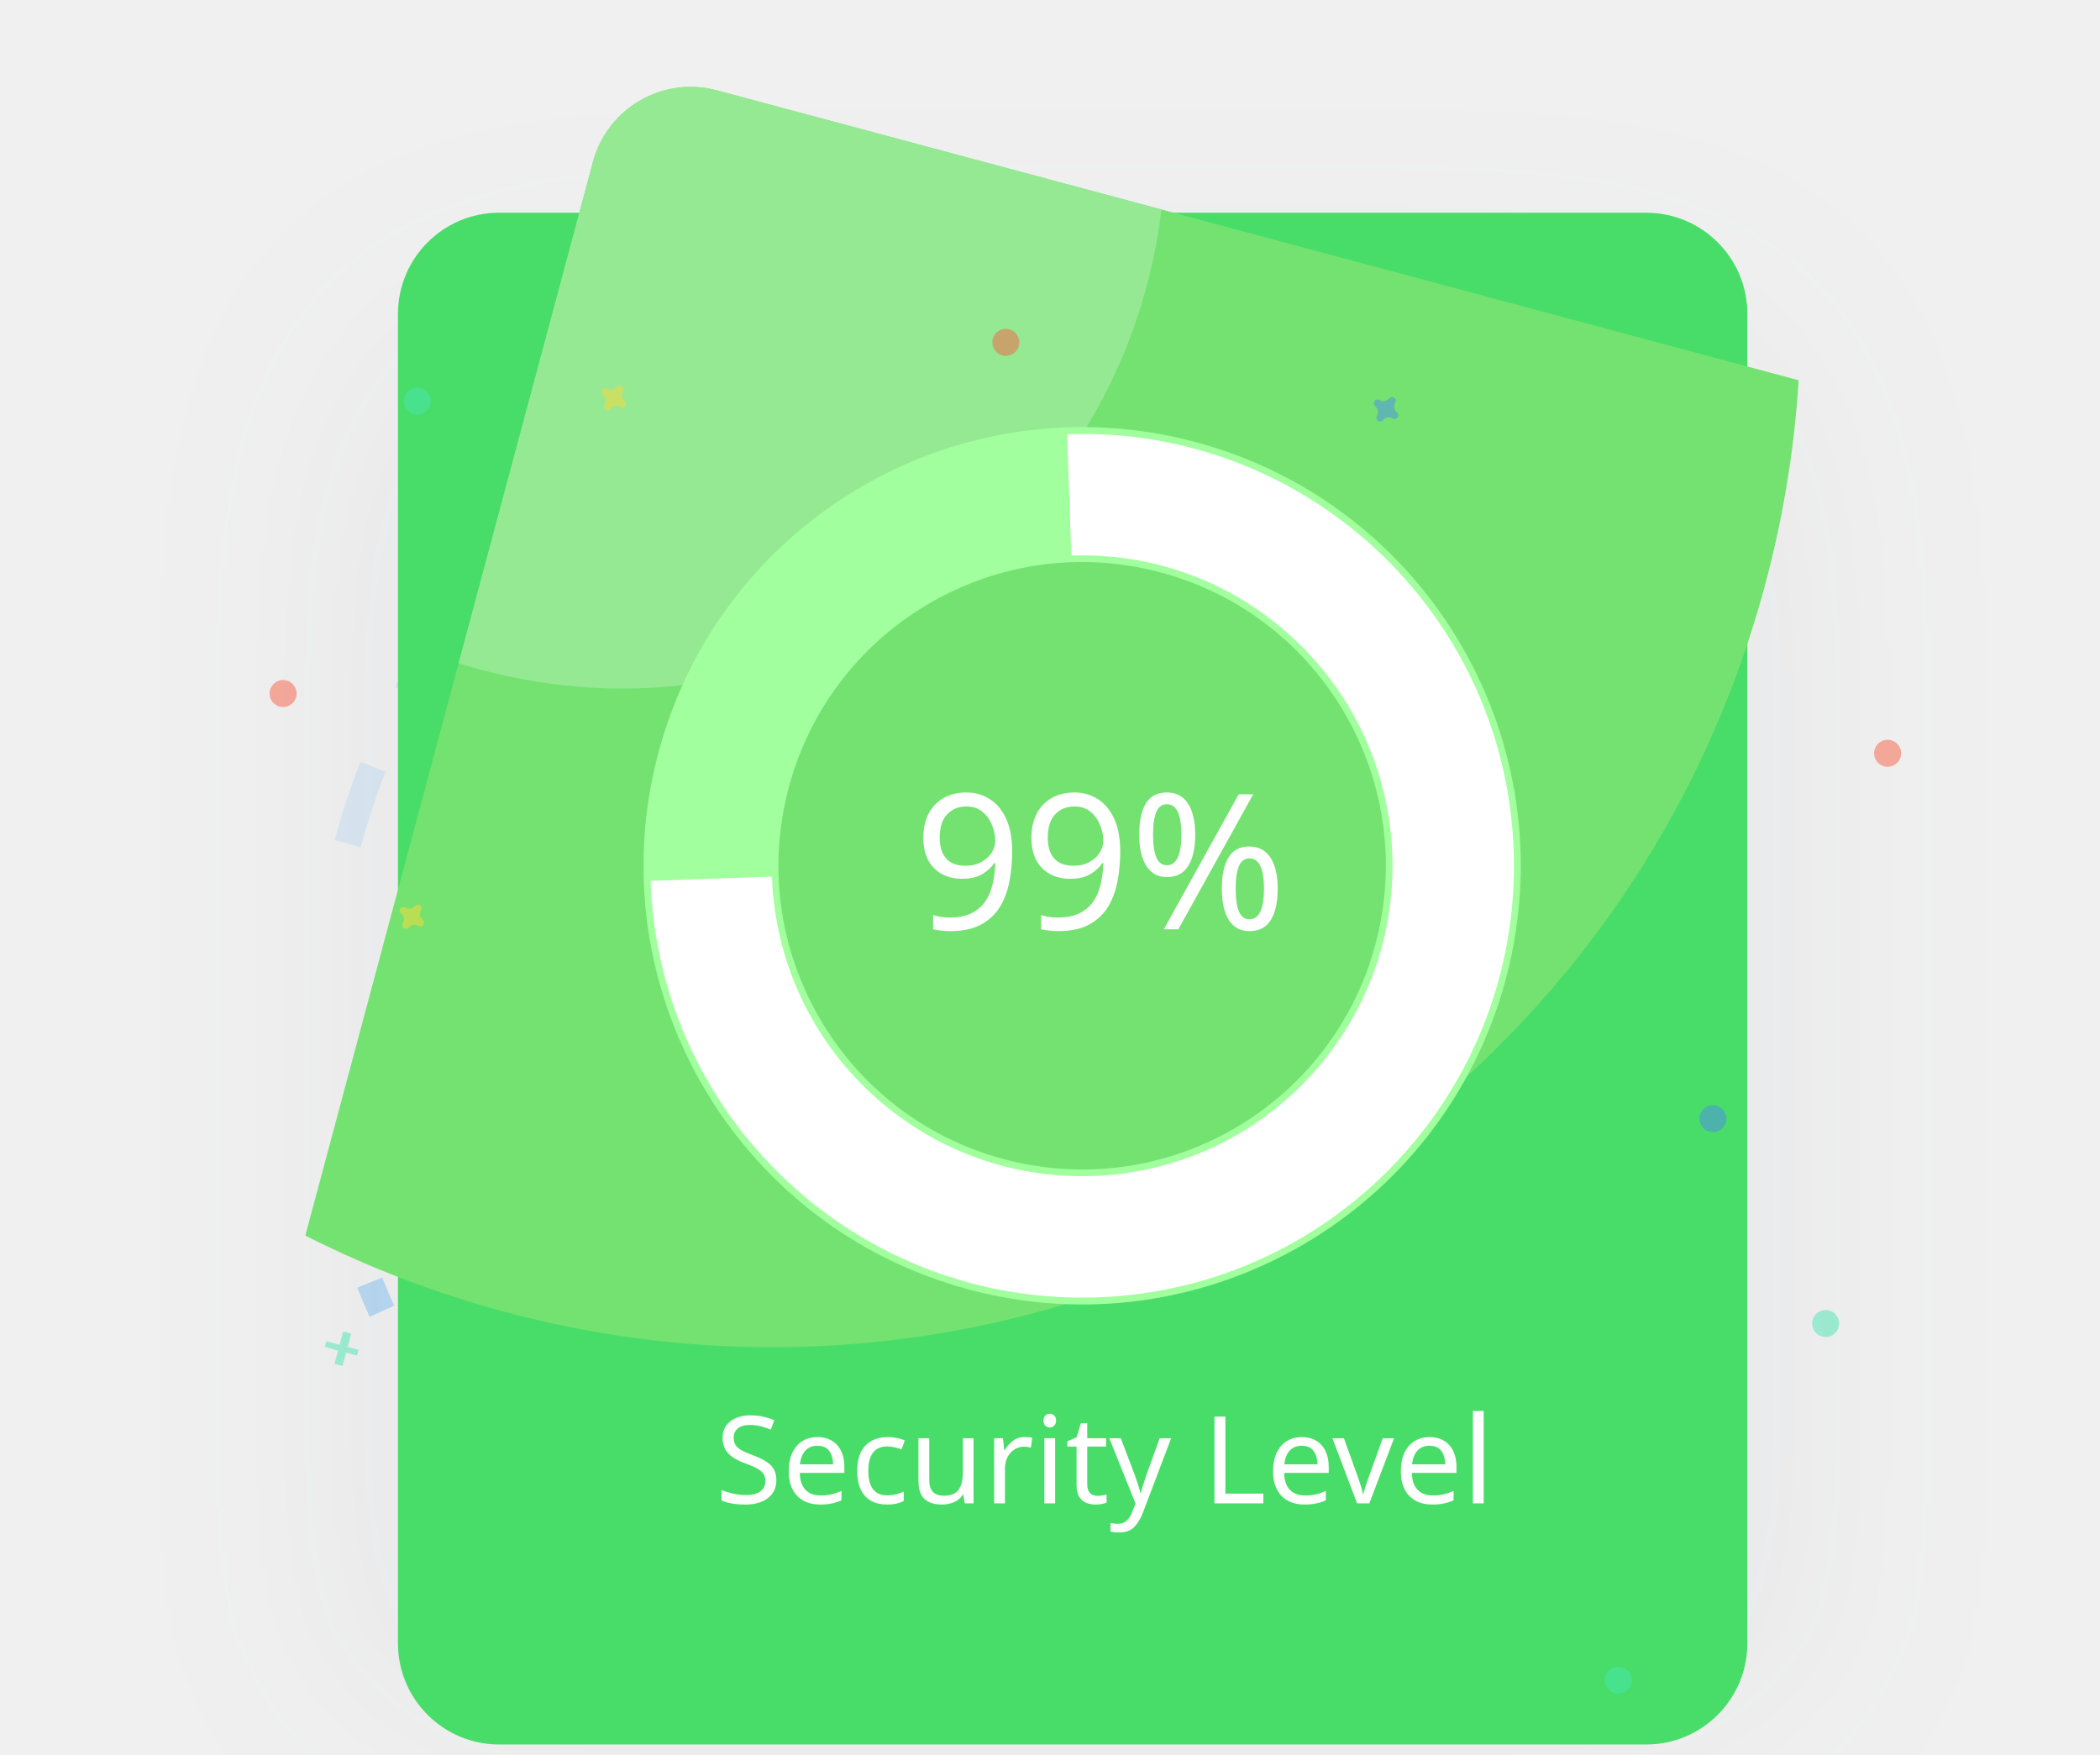
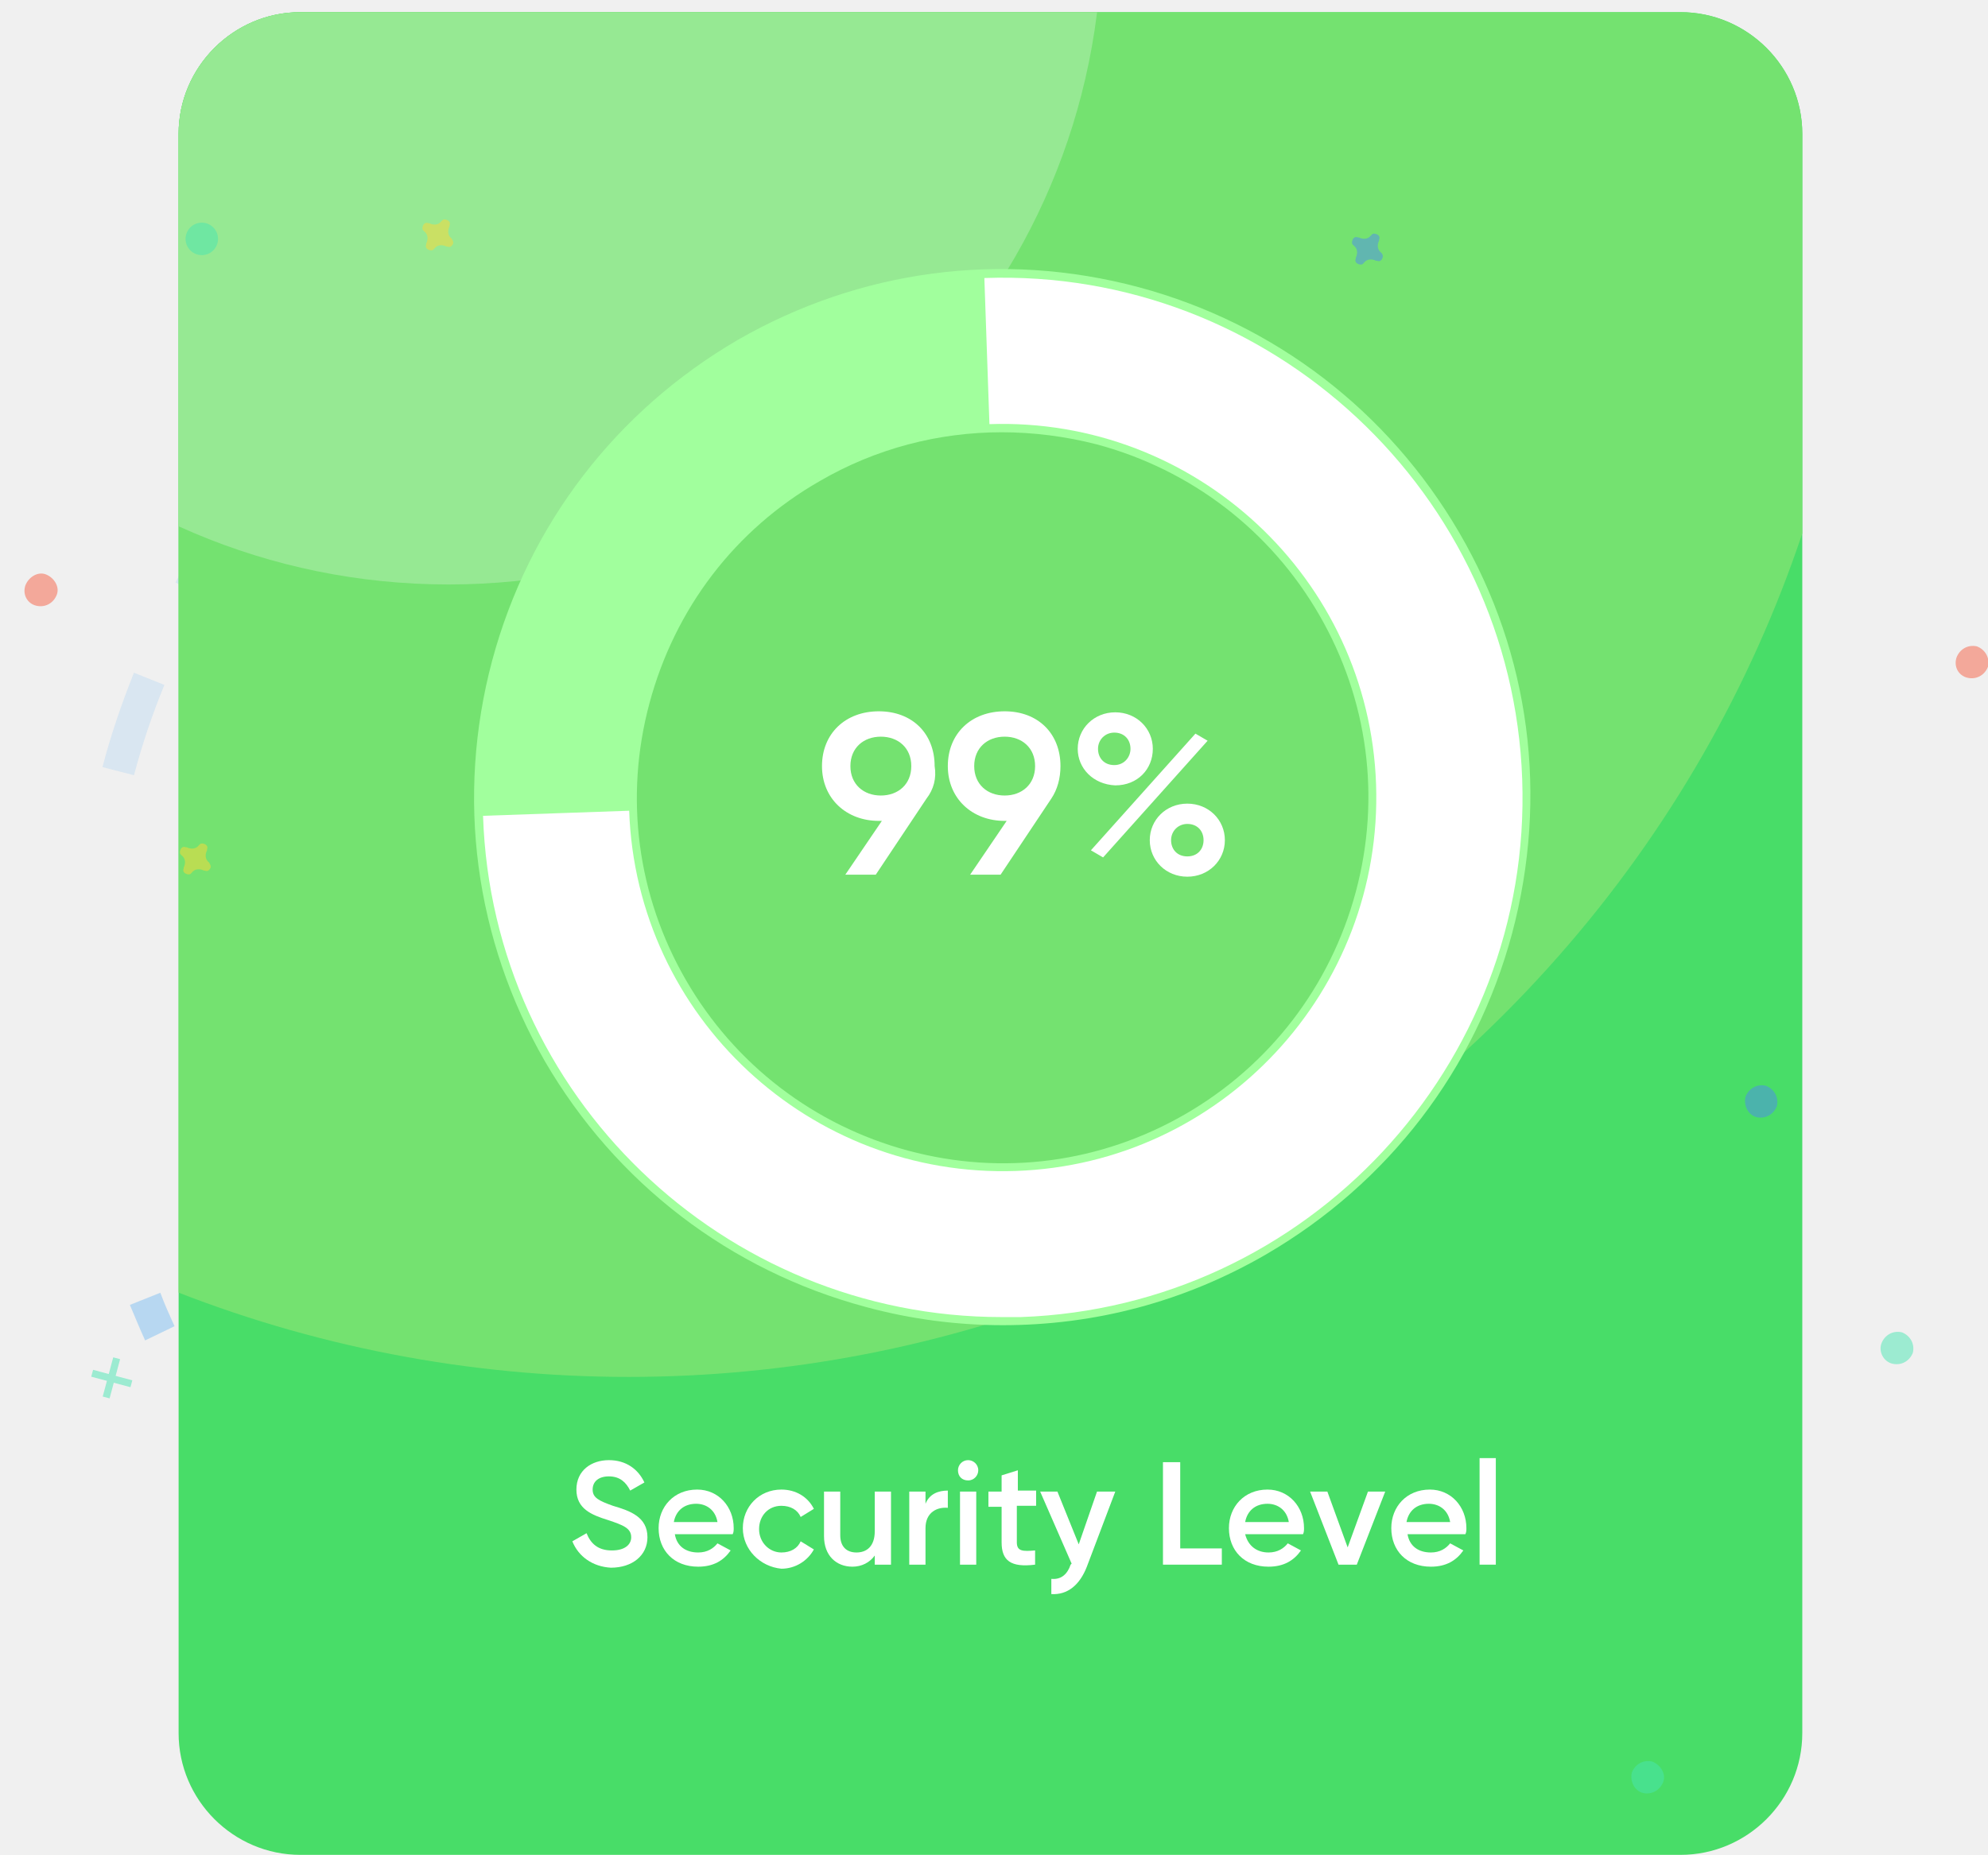
- <svg xmlns="http://www.w3.org/2000/svg" xmlns:xlink="http://www.w3.org/1999/xlink" width="249" height="208" viewBox="0 0 249 208">
-   <defs>
-     <filter id="xk8z64ru8b" width="170%" height="161.7%" x="-35%" y="-22%" filterUnits="objectBoundingBox">
-       <feOffset dy="16" in="SourceAlpha" result="shadowOffsetOuter1" />
-       <feGaussianBlur in="shadowOffsetOuter1" result="shadowBlurOuter1" stdDeviation="16" />
-       <feColorMatrix in="shadowBlurOuter1" values="0 0 0 0 0.318 0 0 0 0 0.349 0 0 0 0 0.486 0 0 0 0.07 0" />
-     </filter>
-     <rect id="n07u1um2fa" width="160" height="181.6" x="20.775" y="17.612" rx="12" />
-   </defs>
-   <g fill="none" fill-rule="evenodd">
-     <g>
+ <svg xmlns="http://www.w3.org/2000/svg" xmlns:xlink="http://www.w3.org/1999/xlink" version="1.1" id="Layer_1" x="0px" y="0px" viewBox="0 0 195.9 182.8" style="enable-background:new 0 0 195.9 182.8;" xml:space="preserve">
+   <style type="text/css">
+ 	.st0{opacity:0.548;enable-background:new    ;}
+ 	.st1{clip-path:url(#SVGID_2_);}
+ 	.st2{opacity:0.3;clip-path:url(#SVGID_4_);enable-background:new    ;}
+ 	.st3{clip-path:url(#SVGID_6_);}
+ 	.st4{clip-path:url(#SVGID_8_);}
+ 	.st5{fill:#2196F3;}
+ 	.st6{opacity:0.21;clip-path:url(#SVGID_4_);}
+ 	.st7{opacity:0.5;clip-path:url(#SVGID_4_);}
+ 	.st8{opacity:0.21;clip-path:url(#SVGID_10_);enable-background:new    ;}
+ 	.st9{clip-path:url(#SVGID_12_);}
+ 	.st10{clip-path:url(#SVGID_14_);}
+ 	.st11{opacity:0.5;clip-path:url(#SVGID_16_);enable-background:new    ;}
+ 	.st12{clip-path:url(#SVGID_18_);}
+ 	.st13{clip-path:url(#SVGID_20_);}
+ 	.st14{clip-path:url(#SVGID_22_);enable-background:new    ;}
+ 	.st15{clip-path:url(#SVGID_24_);}
+ 	.st16{clip-path:url(#SVGID_26_);}
+ 	.st17{fill:#48DD68;}
+ 	.st18{clip-path:url(#SVGID_28_);}
+ 	.st19{clip-path:url(#SVGID_30_);}
+ 	.st20{fill:#74E270;}
+ 	.st21{clip-path:url(#SVGID_32_);}
+ 	.st22{clip-path:url(#SVGID_34_);}
+ 	.st23{fill:#96E993;}
+ 	.st24{fill:#A1FF9D;}
+ 	.st25{fill:#FFFFFF;}
+ 	.st26{opacity:0.5;enable-background:new    ;}
+ 	.st27{clip-path:url(#SVGID_36_);}
+ 	.st28{clip-path:url(#SVGID_38_);}
+ 	.st29{clip-path:url(#SVGID_40_);}
+ 	.st30{fill:#47E6B1;}
+ 	.st31{clip-path:url(#SVGID_42_);}
+ 	.st32{clip-path:url(#SVGID_44_);}
+ 	.st33{opacity:0.5;clip-path:url(#SVGID_46_);}
+ 	.st34{fill:#4D8AF0;}
+ 	.st35{opacity:0.5;clip-path:url(#SVGID_48_);}
+ 	.st36{fill:#FDD835;}
+ 	.st37{opacity:0.5;clip-path:url(#SVGID_50_);}
+ 	.st38{opacity:0.5;clip-path:url(#SVGID_52_);}
+ 	.st39{fill:#F55F44;}
+ 	.st40{opacity:0.5;clip-path:url(#SVGID_54_);}
+ 	.st41{opacity:0.5;clip-path:url(#SVGID_56_);}
+ 	.st42{opacity:0.5;clip-path:url(#SVGID_58_);}
+ 	.st43{opacity:0.5;clip-path:url(#SVGID_60_);}
+ 	.st44{opacity:0.5;clip-path:url(#SVGID_62_);}
+ </style>
+   <g class="st0">
+     <g>
+       <defs>
+         <rect id="SVGID_1_" x="0.2" y="-5.8" width="191" height="207" />
+       </defs>
+       <clipPath id="SVGID_2_">
+         <use xlink:href="#SVGID_1_" style="overflow:visible;" />
+       </clipPath>
+       <g class="st1">
+         <defs>
+           <rect id="SVGID_3_" x="2.2" y="1.2" width="193" height="182" />
+         </defs>
+         <clipPath id="SVGID_4_">
+           <use xlink:href="#SVGID_3_" style="overflow:visible;" />
+         </clipPath>
+         <g class="st2">
+           <g>
+             <defs>
+               <rect id="SVGID_5_" x="137.2" y="16.2" width="54" height="144" />
+             </defs>
+             <clipPath id="SVGID_6_">
+               <use xlink:href="#SVGID_5_" style="overflow:visible;" />
+             </clipPath>
+             <g class="st3">
+               <defs>
+                 <rect id="SVGID_7_" x="123.2" y="34.2" width="70" height="108" />
+               </defs>
+               <clipPath id="SVGID_8_">
+                 <use xlink:href="#SVGID_7_" style="overflow:visible;" />
+               </clipPath>
+               <g class="st4">
+                 <path class="st5" d="M149.1,38c-0.3-0.3-0.6-0.6-0.9-0.9l2.2-2.3c0.3,0.3,0.7,0.6,1,1L149.1,38z" />
+               </g>
+               <g class="st4">
+                 <path class="st5" d="M166.3,136.5l-2.8-1.5c1.4-2.7,2.7-5.6,3.8-8.5l3,1.2C169.1,130.7,167.8,133.6,166.3,136.5z          M173.3,118.5l-3.1-0.8c0.8-3,1.4-6.1,1.9-9.1l3.2,0.5C174.7,112.2,174.1,115.4,173.3,118.5z M176.1,99.5l-3.2-0.1         c0-1.1,0.1-2.2,0.1-3.2c0-2-0.1-4-0.2-6l3.2-0.2c0.2,2.1,0.2,4.2,0.2,6.3C176.2,97.2,176.2,98.3,176.1,99.5z M171.6,80.8         c-0.6-3-1.3-6.1-2.2-9l3.1-0.9c0.9,3.1,1.7,6.2,2.3,9.4L171.6,80.8z M166.1,63.1c-1.2-2.8-2.6-5.6-4.2-8.3l2.8-1.6         c1.6,2.8,3.1,5.7,4.3,8.6L166.1,63.1z M156.9,47c-1.8-2.5-3.8-4.9-5.9-7.1l2.3-2.2c2.2,2.3,4.3,4.8,6.2,7.4L156.9,47z" />
+               </g>
+               <g class="st4">
+                 <path class="st5" d="M163.8,141.1l-2.7-1.6c0.2-0.4,0.5-0.8,0.7-1.2l2.8,1.6C164.2,140.3,164,140.7,163.8,141.1z" />
+               </g>
+             </g>
+           </g>
+         </g>
+         <g class="st6">
+           <path class="st5" d="M13.2,76.4l-3.1-0.8c0.8-3.1,1.9-6.3,3.1-9.3l3,1.2C15,70.4,14,73.4,13.2,76.4z M20.1,58.9l-2.8-1.5      c1.5-2.9,3.2-5.7,5.1-8.4l2.6,1.8C23.2,53.4,21.6,56.1,20.1,58.9z M30.8,43.4l-2.4-2.1c2.1-2.4,4.4-4.8,6.8-7l2.2,2.4      C35,38.8,32.8,41.1,30.8,43.4z M44.7,30.8l-1.9-2.6c2.6-1.9,5.4-3.7,8.3-5.2l1.6,2.8C49.9,27.3,47.2,29,44.7,30.8z M61.1,21.7      l-1.2-3c3-1.2,6.1-2.3,9.2-3.2l0.9,3.1C67,19.4,64,20.5,61.1,21.7z M79.2,16.6l-0.5-3.2c1.9-0.3,3.8-0.5,5.7-0.7l0.3,3.2      C82.8,16.1,81,16.3,79.2,16.6z" />
+         </g>
+         <g class="st7">
+           <path class="st5" d="M91.3,182.2c-3,0-6.1-0.2-9.1-0.5l0.3-3.2c2.9,0.3,5.8,0.5,8.7,0.5l0.7,0l0,3.2L91.3,182.2z M101.8,181.5      l-0.4-3.2c3.1-0.4,6.2-1,9.3-1.7l0.8,3.1C108.2,180.5,105,181.1,101.8,181.5z M72.6,180c-1-0.2-2-0.5-3.1-0.8      c-2.1-0.6-4.3-1.2-6.3-2l1.1-3c2,0.7,4,1.3,6.1,1.9c1,0.3,2,0.5,3,0.7L72.6,180z M54.2,173.5c-2.9-1.4-5.8-3.1-8.5-4.8l1.7-2.7      c2.6,1.7,5.4,3.3,8.2,4.6L54.2,173.5z M37.8,162.9c-2.5-2.1-4.9-4.3-7.2-6.6l2.3-2.2c2.2,2.3,4.5,4.4,6.9,6.4L37.8,162.9z       M24.3,148.9c-2-2.6-3.8-5.3-5.5-8.1l2.8-1.6c1.6,2.7,3.4,5.3,5.3,7.8L24.3,148.9z M14.3,132.1c-0.5-1.1-1-2.3-1.5-3.5l3-1.2      c0.4,1.1,0.9,2.2,1.4,3.3L14.3,132.1z" />
+         </g>
+       </g>
+       <g class="st1">
+         <defs>
+           <rect id="SVGID_9_" x="2.2" y="1.2" width="193" height="182" />
+         </defs>
+         <clipPath id="SVGID_10_">
+           <use xlink:href="#SVGID_9_" style="overflow:visible;" />
+         </clipPath>
+         <g class="st8">
+           <g>
+             <defs>
+               <rect id="SVGID_11_" x="17.2" y="14.2" width="134" height="164" />
+             </defs>
+             <clipPath id="SVGID_12_">
+               <use xlink:href="#SVGID_11_" style="overflow:visible;" />
+             </clipPath>
+             <g class="st9">
+               <defs>
+                 <rect id="SVGID_13_" x="20.2" y="25.2" width="141" height="143" />
+               </defs>
+               <clipPath id="SVGID_14_">
+                 <use xlink:href="#SVGID_13_" style="overflow:visible;" />
+               </clipPath>
+               <g class="st10">
+                 <path class="st5" d="M140.3,128.2l-2.7-1.7c0.2-0.4,0.5-0.7,0.7-1.1l2.7,1.7C140.8,127.4,140.5,127.8,140.3,128.2z" />
+               </g>
+               <g class="st10">
+                 <path class="st5" d="M87.7,154.8c-3.3-0.2-6.5-0.7-9.7-1.5l0.8-3.1c3,0.7,6.1,1.2,9.2,1.4L87.7,154.8z M97.5,154.6l-0.3-3.2         c3.1-0.3,6.1-0.9,9.1-1.7l0.9,3.1C104,153.6,100.8,154.2,97.5,154.6z M68.7,150.2c-3-1.3-5.9-2.9-8.7-4.6l1.7-2.7         c2.6,1.7,5.3,3.2,8.2,4.4L68.7,150.2z M116.4,149.3l-1.4-2.9c2.8-1.3,5.5-2.9,8-4.7l1.8,2.6         C122.2,146.2,119.3,147.9,116.4,149.3z M52.3,139.5c-2.4-2.2-4.6-4.7-6.6-7.3l2.5-1.9c1.9,2.5,4,4.8,6.2,6.9L52.3,139.5z          M132.4,138l-2.3-2.3c2.2-2.2,4.2-4.6,6-7.1l2.6,1.9C136.8,133.2,134.7,135.7,132.4,138z M40.4,124c-1.5-2.9-2.8-5.9-3.8-9         l3-1c1,2.9,2.2,5.8,3.6,8.5L40.4,124z M34.3,105.4c-0.4-2.7-0.6-5.5-0.6-8.3c0-0.5,0-1,0-1.5l3.2,0.1c0,0.5,0,1,0,1.4         c0,2.6,0.2,5.2,0.6,7.8L34.3,105.4z M38,86.4l-3.1-0.6c0.2-1.3,0.5-2.5,0.9-3.8c0.5-1.9,1.1-3.8,1.8-5.7l3,1.1         c-0.7,1.7-1.2,3.5-1.7,5.4C38.5,84,38.2,85.2,38,86.4z M44.6,69.1l-2.8-1.6c1.7-2.8,3.6-5.5,5.7-8l2.4,2.1         C48,63.9,46.1,66.5,44.6,69.1z M132,60.2c-2.1-2.3-4.4-4.4-6.8-6.3l2-2.5c2.6,2,5,4.3,7.2,6.7L132,60.2z M56.5,55.1l-2.1-2.5         c2.5-2.1,5.2-4,8-5.6l1.6,2.8C61.5,51.3,58.9,53.1,56.5,55.1z M117.5,48.8c-2.7-1.5-5.6-2.7-8.5-3.7l1-3c3.1,1,6.1,2.3,9,3.9         L117.5,48.8z M72.5,45.8l-1.1-3c3.1-1.1,6.2-2,9.5-2.6l0.6,3.1C78.4,43.8,75.4,44.7,72.5,45.8z M99.9,43         c-3.1-0.5-6.2-0.7-9.3-0.6l-0.1-3.2c3.3-0.1,6.6,0.2,9.8,0.7L99.9,43z" />
+               </g>
+               <g class="st10">
+                 <path class="st5" d="M136.4,65.7c-0.3-0.4-0.5-0.7-0.8-1.1l2.6-1.9c0.3,0.4,0.5,0.8,0.8,1.1L136.4,65.7z" />
+               </g>
+             </g>
+           </g>
+         </g>
+       </g>
+       <g class="st1">
+         <defs>
+           <rect id="SVGID_15_" x="2.2" y="1.2" width="193" height="182" />
+         </defs>
+         <clipPath id="SVGID_16_">
+           <use xlink:href="#SVGID_15_" style="overflow:visible;" />
+         </clipPath>
+         <g class="st11">
+           <g>
+             <defs>
+               <rect id="SVGID_17_" x="83.2" y="45.2" width="54" height="95" />
+             </defs>
+             <clipPath id="SVGID_18_">
+               <use xlink:href="#SVGID_17_" style="overflow:visible;" />
+             </clipPath>
+             <g class="st12">
+               <defs>
+                 <rect id="SVGID_19_" x="81.2" y="62.2" width="52" height="61" />
+               </defs>
+               <clipPath id="SVGID_20_">
+                 <use xlink:href="#SVGID_19_" style="overflow:visible;" />
+               </clipPath>
+               <g class="st13">
+                 <path class="st5" d="M96.1,66.6c-0.4-0.1-0.9-0.1-1.3-0.2l0.4-3.2c0.5,0.1,1,0.1,1.4,0.2L96.1,66.6z" />
+               </g>
+               <g class="st13">
+                 <path class="st5" d="M117.2,117.9l-2.4-2.1c1.9-2.2,3.5-4.7,4.6-7.4l2.9,1.3C121.1,112.7,119.3,115.4,117.2,117.9z          M124.9,100.3l-3.2-0.4c0.1-1.1,0.2-2.3,0.2-3.4c0-1.8-0.2-3.6-0.5-5.3l3.1-0.6c0.3,1.9,0.5,3.9,0.5,5.9         C125.1,97.8,125,99.1,124.9,100.3z M118.6,82.9c-1.3-2.6-3-5-5.1-7.1l2.3-2.2c2.2,2.4,4.1,5,5.6,7.9L118.6,82.9z M106.7,70.4         c-2.3-1.3-4.8-2.4-7.4-3.1l-0.8-0.2l0.8-3.1l0.8,0.2c2.9,0.8,5.6,1.9,8.2,3.4L106.7,70.4z" />
+               </g>
+               <g class="st13">
+                 <path class="st5" d="M113.6,121.6l-2.1-2.4c0.3-0.3,0.6-0.6,0.9-0.8l2.2,2.3C114.3,121,114,121.3,113.6,121.6z" />
+               </g>
+             </g>
+           </g>
+         </g>
+       </g>
+     </g>
+   </g>
+   <g>
+     <defs>
+       <path id="SVGID_21_" d="M29.6,1.2h136c6.6,0,12,5.4,12,12v157.6c0,6.6-5.4,12-12,12h-136c-6.6,0-12-5.4-12-12V13.2    C17.6,6.6,23,1.2,29.6,1.2z" />
+     </defs>
+     <clipPath id="SVGID_22_">
+       <use xlink:href="#SVGID_21_" style="overflow:visible;" />
+     </clipPath>
+     <g class="st14">
      <g>
-         <g>
-           <g>
-             <g transform="translate(-1219 -1240) translate(173 1040) translate(997 185) translate(49) rotate(15 28.126 220.022)">
-               <g stroke="#2196F3" stroke-width="3.2" opacity=".548">
-                 <g opacity=".3">
-                   <path d="M.157.076c.394.218.785.44 1.175.666" transform="translate(13.6 36.8) translate(122.4 4)" />
-                   <path stroke-dasharray="9.48" d="M3.62 2.106c23.663 14.738 39.468 41.381 39.468 71.802.005 7.066-.86 14.105-2.574 20.95" transform="translate(13.6 36.8) translate(122.4 4)" />
-                   <path d="M40.178 96.17c-.118.442-.24.882-.365 1.322" transform="translate(13.6 36.8) translate(122.4 4)" />
-                 </g>
-                 <path stroke-dasharray="9.6" d="M0 78.4C0 42.246 22.697 11.479 54.4 0" opacity=".21" transform="translate(13.6 36.8)" />
-                 <path stroke-dasharray="9.6" d="M122.4 151.405c-12.209 6.712-25.885 10.217-39.778 10.195-27.216 0-51.39-13.19-66.622-33.6" opacity=".5" transform="translate(13.6 36.8)" />
-                 <g opacity=".21">
-                   <path d="M110.218 72.171c-.128.438-.26.874-.398 1.309" transform="translate(13.6 36.8) translate(26.4 21.6)" />
-                   <path stroke-dasharray="9.56" d="M108.934 76.055c-7.967 21.404-28.556 36.652-52.71 36.652C25.174 112.707 0 87.505 0 56.42 0 25.336 25.173.134 56.224.134 68.547.116 80.531 4.17 90.32 11.665" transform="translate(13.6 36.8) translate(26.4 21.6)" />
-                   <path d="M91.393 12.5c.355.285.706.574 1.054.867" transform="translate(13.6 36.8) translate(26.4 21.6)" />
-                 </g>
-                 <g opacity=".5">
-                   <path d="M.005.496C.462.43.919.372 1.376.324" transform="translate(13.6 36.8) translate(77.6 45.6)" />
-                   <path stroke-dasharray="9.248" d="M4 .145h.8c11.349 0 21.848 5.956 27.595 15.652 5.746 9.697 5.88 21.684.35 31.504" transform="translate(13.6 36.8) translate(77.6 45.6)" />
-                   <path d="M32.078 48.43c-.24.386-.487.763-.743 1.131" transform="translate(13.6 36.8) translate(77.6 45.6)" />
-                 </g>
-               </g>
-               <g>
-                 <g>
-                   <mask id="h0io6emcec" fill="#fff">
-                     <use xlink:href="#n07u1um2fa" />
-                   </mask>
-                   <g transform="rotate(-15 100.775 108.412)">
-                     <use fill="#000" filter="url(#xk8z64ru8b)" xlink:href="#n07u1um2fa" />
-                     <use fill="#48DD68" xlink:href="#n07u1um2fa" />
-                   </g>
-                   <circle cx="46" cy="42" r="122" fill="#74E270" mask="url(#h0io6emcec)" />
-                   <circle cx="23.6" cy="26.8" r="64.4" fill="#96E993" mask="url(#h0io6emcec)" />
-                 </g>
-                 <circle cx="98.4" cy="95.2" r="44" stroke="#A1FF9D" stroke-width="16" />
-                 <path stroke="#FFF" stroke-width="14.4" d="M56.323 108.064c7.104 23.24 31.703 36.318 54.941 29.213 23.24-7.104 36.318-31.703 29.213-54.941-7.104-23.24-31.703-36.318-54.941-29.213" />
-                 <text fill="#FFF" font-family="CircularStd-Medium, Circular Std" font-size="22.4" font-weight="400" transform="rotate(-15 100.652 94.11)">
-                   <tspan x="78.241" y="102.11">99%</tspan>
-                 </text>
-                 <text fill="#FFF" font-family="CircularStd-Medium, Circular Std" font-size="14.4" font-weight="400" transform="rotate(-15 119.921 162.51)">
-                   <tspan x="73.063" y="167.51">Security Level</tspan>
-                 </text>
-               </g>
-               <g fill="#47E6B1" opacity=".5">
-                 <path d="M1.648 0.017H2.648V3.977H1.648z" transform="translate(26.4 171.2)" />
-                 <path d="M1.65 0.017L2.349 0.017 2.349 3.977 1.65 3.977z" transform="translate(26.4 171.2) rotate(90 1.999 1.997)" />
-               </g>
-               <path fill="#4D8AF0" d="M120.547 33.633c-.413-.18-.626-.642-.494-1.074.01-.032.017-.065.02-.099.006-.191-.11-.365-.29-.432-.179-.067-.38-.011-.5.138-.02.027-.037.056-.05.087-.18.413-.642.626-1.074.494-.032-.01-.065-.017-.099-.02-.191-.006-.365.11-.432.29-.067.179-.011.38.138.5.027.02.056.037.087.05.413.18.626.642.494 1.074-.01.032-.017.065-.02.099-.006.191.11.365.29.432.179.067.38.011.5-.138.02-.027.037-.056.05-.087.18-.413.642-.626 1.074-.494.032.01.065.017.099.02.191.006.365-.11.432-.29.067-.179.011-.38-.138-.5-.027-.02-.056-.037-.087-.05z" opacity=".5" />
-               <path fill="#FDD835" d="M31.747 56.033c-.413-.18-.626-.642-.494-1.074.01-.032.017-.065.02-.099.006-.191-.11-.365-.29-.432-.179-.067-.38-.011-.5.138-.02.027-.037.056-.05.087-.18.413-.642.626-1.074.494-.032-.01-.065-.017-.099-.02-.191-.006-.365.11-.432.29-.067.179-.011.38.138.5.027.02.056.037.087.05.413.18.626.642.494 1.074-.01.032-.017.065-.02.099-.006.191.11.365.29.432.179.067.38.011.5-.138.02-.027.037-.056.05-.087.18-.413.642-.626 1.074-.494.032.01.065.017.099.02.191.006.365-.11.432-.29.067-.179.011-.38-.138-.5-.027-.02-.056-.037-.087-.05zM24.547 121.633c-.413-.18-.626-.642-.494-1.074.01-.032.017-.065.02-.099.006-.191-.11-.365-.29-.432-.179-.067-.38-.011-.5.138-.02.027-.037.056-.05.087-.18.413-.642.626-1.074.494-.032-.01-.065-.017-.099-.02-.191-.006-.365.11-.432.29-.067.179-.011.38.138.5.027.02.056.037.087.05.413.18.626.642.494 1.074-.01.032-.017.065-.02.099-.006.191.11.365.29.432.179.067.38.011.5-.138.02-.027.037-.056.05-.087.18-.413.642-.626 1.074-.494.032.01.065.017.099.02.191.006.365-.11.432-.29.067-.179.011-.38-.138-.5-.027-.02-.056-.037-.087-.05z" opacity=".5" />
-               <circle cx="73.6" cy="37.6" r="1.6" fill="#F55F44" opacity=".5" />
-               <circle cx="1.6" cy="100" r="1.6" fill="#F55F44" opacity=".5" />
-               <circle cx="187.2" cy="57.6" r="1.6" fill="#F55F44" opacity=".5" />
-               <circle cx="178.4" cy="104.8" r="1.6" fill="#4D8AF0" opacity=".5" />
-               <circle cx="8" cy="62.4" r="1.6" fill="#47E6B1" opacity=".5" />
-               <circle cx="184.8" cy="172" r="1.6" fill="#47E6B1" opacity=".5" />
-               <circle cx="197.6" cy="124.8" r="1.6" fill="#47E6B1" opacity=".5" />
+         <defs>
+           <rect id="SVGID_23_" x="-73.8" y="-121.8" width="272" height="310" />
+         </defs>
+         <clipPath id="SVGID_24_">
+           <use xlink:href="#SVGID_23_" style="overflow:visible;" />
+         </clipPath>
+         <g class="st15">
+           <defs>
+             <rect id="SVGID_25_" x="17.2" y="1.2" width="161" height="182" />
+           </defs>
+           <clipPath id="SVGID_26_">
+             <use xlink:href="#SVGID_25_" style="overflow:visible;" />
+           </clipPath>
+           <g class="st16">
+             <rect x="12.6" y="-3.8" class="st17" width="170" height="191.6" />
+           </g>
+         </g>
+         <g class="st15">
+           <defs>
+             <ellipse id="SVGID_27_" transform="matrix(0.7071 -0.7071 0.7071 0.7071 8.4732 47.781)" cx="61.9" cy="13.7" rx="122" ry="122" />
+           </defs>
+           <clipPath id="SVGID_28_">
+             <use xlink:href="#SVGID_27_" style="overflow:visible;" />
+           </clipPath>
+           <g class="st18">
+             <defs>
+               <rect id="SVGID_29_" x="17.2" y="1.2" width="161" height="182" />
+             </defs>
+             <clipPath id="SVGID_30_">
+               <use xlink:href="#SVGID_29_" style="overflow:visible;" />
+             </clipPath>
+             <g class="st19">
+               <rect x="-65.1" y="-113.3" transform="matrix(0.2588 -0.9659 0.9659 0.2588 32.6921 69.93)" class="st20" width="254" height="254" />
            </g>
          </g>
        </g>
-       </g>
+         <g class="st15">
+           <defs>
+             <circle id="SVGID_31_" cx="44.2" cy="-6.8" r="64.4" />
+           </defs>
+           <clipPath id="SVGID_32_">
+             <use xlink:href="#SVGID_31_" style="overflow:visible;" />
+           </clipPath>
+           <g class="st21">
+             <defs>
+               <rect id="SVGID_33_" x="17.2" y="1.2" width="161" height="182" />
+             </defs>
+             <clipPath id="SVGID_34_">
+               <use xlink:href="#SVGID_33_" style="overflow:visible;" />
+             </clipPath>
+             <g class="st22">
+               <rect x="-25.2" y="-76.2" transform="matrix(0.2588 -0.9659 0.9659 0.2588 39.353 37.6514)" class="st23" width="138.8" height="138.8" />
+             </g>
+           </g>
+         </g>
+       </g>
+     </g>
+   </g>
+   <g>
+     <path class="st24" d="M98.8,130.6c-4.5,0-9.1-0.6-13.5-1.8c-13.4-3.6-24.6-12.2-31.6-24.2c-6.9-12-8.8-26-5.2-39.5   c3.6-13.4,12.2-24.6,24.2-31.6c12-6.9,26-8.8,39.5-5.2c13.4,3.6,24.6,12.2,31.6,24.2s8.8,26,5.2,39.5   c-3.6,13.4-12.2,24.6-24.2,31.6C116.7,128.3,107.9,130.6,98.8,130.6z M98.7,42.6c-6.2,0-12.4,1.6-17.9,4.8   C72.4,52.2,66.5,60,64,69.3c-2.5,9.3-1.2,19,3.6,27.3c4.8,8.3,12.6,14.3,21.9,16.8l0,0c9.3,2.5,19,1.2,27.3-3.6   s14.3-12.6,16.8-21.9c2.5-9.3,1.2-19-3.6-27.3s-12.6-14.3-21.9-16.8C105,43,101.8,42.6,98.7,42.6z" />
+   </g>
+   <g>
+     <path class="st25" d="M98.7,129.8c-27.4,0-50.2-21.8-51.1-49.4L62,79.9c0.7,20.3,17.8,36.2,38.1,35.5c20.3-0.7,36.2-17.8,35.5-38.1   s-17.8-36.2-38.1-35.5L97,27.4c28.2-1,52,21.2,53,49.4c1,28.2-21.2,52-49.4,53C99.9,129.8,99.3,129.8,98.7,129.8z" />
+   </g>
+   <g>
+     <g>
+       <path class="st25" d="M91.3,78.7l-5,7.5h-3l3.6-5.3h-0.3c-3.2,0-5.6-2.2-5.6-5.4c0-3.2,2.3-5.4,5.6-5.4s5.5,2.2,5.5,5.4    C92.3,76.7,92,77.8,91.3,78.7z M86.8,78.4c1.7,0,3-1.1,3-2.9s-1.3-2.9-3-2.9c-1.7,0-3,1.1-3,2.9C83.8,77.3,85.1,78.4,86.8,78.4z" />
+     </g>
+     <g>
+       <path class="st25" d="M103.6,78.7l-5,7.5h-3l3.6-5.3H99c-3.2,0-5.6-2.2-5.6-5.4c0-3.2,2.3-5.4,5.6-5.4s5.5,2.2,5.5,5.4    C104.5,76.7,104.2,77.8,103.6,78.7z M99,78.4c1.7,0,3-1.1,3-2.9s-1.3-2.9-3-2.9c-1.7,0-3,1.1-3,2.9C96,77.3,97.3,78.4,99,78.4z" />
+     </g>
+     <g>
+       <path class="st25" d="M106.2,73.8c0-2,1.6-3.6,3.7-3.6c2.1,0,3.7,1.6,3.7,3.6c0,2-1.5,3.6-3.7,3.6    C107.7,77.3,106.2,75.7,106.2,73.8z M117.8,72.3L119,73l-10.3,11.5l-1.2-0.7L117.8,72.3z M111.4,73.8c0-0.9-0.6-1.6-1.6-1.6    c-0.9,0-1.6,0.7-1.6,1.6c0,0.9,0.6,1.6,1.6,1.6C110.8,75.4,111.4,74.6,111.4,73.8z M113.3,82.8c0-2,1.6-3.6,3.7-3.6    c2.1,0,3.7,1.6,3.7,3.6c0,2-1.6,3.6-3.7,3.6C114.9,86.4,113.3,84.8,113.3,82.8z M118.6,82.8c0-0.9-0.6-1.6-1.6-1.6    c-0.9,0-1.6,0.7-1.6,1.6c0,0.9,0.6,1.6,1.6,1.6C118,84.4,118.6,83.7,118.6,82.8z" />
+     </g>
+   </g>
+   <g>
+     <g>
+       <path class="st25" d="M56.4,151.9l1.4-0.8c0.4,1,1.1,1.7,2.5,1.7c1.3,0,1.9-0.6,1.9-1.3c0-0.9-0.8-1.2-2.3-1.7    c-1.6-0.5-3.1-1.1-3.1-3c0-1.9,1.5-2.9,3.2-2.9c1.7,0,2.9,0.9,3.5,2.2l-1.4,0.8c-0.4-0.8-1-1.4-2.1-1.4c-1,0-1.6,0.5-1.6,1.3    c0,0.8,0.6,1.1,2,1.6c1.7,0.5,3.4,1.1,3.4,3.1c0,1.8-1.5,3-3.6,3C58.4,154.4,57,153.4,56.4,151.9z" />
+     </g>
+     <g>
+       <path class="st25" d="M68.8,153c0.9,0,1.5-0.4,1.9-0.9l1.3,0.7c-0.7,1-1.7,1.6-3.2,1.6c-2.4,0-3.9-1.6-3.9-3.8    c0-2.1,1.5-3.8,3.8-3.8c2.1,0,3.6,1.7,3.6,3.8c0,0.2,0,0.4-0.1,0.6h-5.7C66.7,152.4,67.6,153,68.8,153z M70.7,150    c-0.2-1.2-1.1-1.8-2.1-1.8c-1.2,0-2,0.7-2.2,1.8H70.7z" />
+     </g>
+     <g>
+       <path class="st25" d="M73.2,150.6c0-2.1,1.6-3.8,3.8-3.8c1.4,0,2.6,0.7,3.2,1.9l-1.3,0.8c-0.3-0.7-1-1.1-1.9-1.1    c-1.3,0-2.2,1-2.2,2.3c0,1.3,1,2.3,2.2,2.3c0.9,0,1.6-0.4,1.9-1.1l1.3,0.8c-0.6,1.1-1.8,1.9-3.2,1.9    C74.9,154.4,73.2,152.7,73.2,150.6z" />
+     </g>
+     <g>
+       <path class="st25" d="M87.8,147v7.2h-1.6v-0.9c-0.5,0.7-1.3,1.1-2.2,1.1c-1.6,0-2.8-1.1-2.8-3V147h1.6v4.3c0,1.1,0.6,1.7,1.6,1.7    c1,0,1.8-0.6,1.8-2.1V147H87.8z" />
+     </g>
+     <g>
+       <path class="st25" d="M93.4,146.9v1.7c-1-0.1-2.2,0.4-2.2,2v3.6h-1.6V147h1.6v1.2C91.6,147.2,92.5,146.9,93.4,146.9z" />
+     </g>
+     <g>
+       <path class="st25" d="M94.4,144.9c0-0.5,0.4-1,1-1c0.5,0,1,0.4,1,1c0,0.5-0.4,1-1,1C94.8,145.9,94.4,145.5,94.4,144.9z M94.6,147    h1.6v7.2h-1.6V147z" />
+     </g>
+     <g>
+       <path class="st25" d="M100.2,148.5v3.5c0,0.9,0.6,0.9,1.8,0.8v1.4c-2.4,0.3-3.3-0.4-3.3-2.2v-3.5h-1.3V147h1.3v-1.6l1.6-0.5v2h1.8    v1.5H100.2z" />
+     </g>
+     <g>
+       <path class="st25" d="M109.9,147l-2.8,7.4c-0.7,1.8-1.9,2.8-3.5,2.7v-1.5c1,0.1,1.6-0.5,1.9-1.4l0.1-0.1l-3.1-7.1h1.7l2.1,5.2    l1.8-5.2H109.9z" />
+     </g>
+     <g>
+       <path class="st25" d="M120.4,152.6v1.6h-5.8v-10.1h1.7v8.5H120.4z" />
+     </g>
+     <g>
+       <path class="st25" d="M125,153c0.9,0,1.5-0.4,1.9-0.9l1.3,0.7c-0.7,1-1.7,1.6-3.2,1.6c-2.4,0-3.9-1.6-3.9-3.8    c0-2.1,1.5-3.8,3.8-3.8c2.1,0,3.6,1.7,3.6,3.8c0,0.2,0,0.4-0.1,0.6h-5.7C123,152.4,123.9,153,125,153z M127,150    c-0.2-1.2-1.1-1.8-2.1-1.8c-1.2,0-2,0.7-2.2,1.8H127z" />
+     </g>
+     <g>
+       <path class="st25" d="M136.5,147l-2.8,7.2h-1.8l-2.8-7.2h1.7l2,5.5l2-5.5H136.5z" />
+     </g>
+     <g>
+       <path class="st25" d="M141,153c0.9,0,1.5-0.4,1.9-0.9l1.3,0.7c-0.7,1-1.7,1.6-3.2,1.6c-2.4,0-3.9-1.6-3.9-3.8    c0-2.1,1.5-3.8,3.8-3.8c2.1,0,3.6,1.7,3.6,3.8c0,0.2,0,0.4-0.1,0.6h-5.7C138.9,152.4,139.8,153,141,153z M142.9,150    c-0.2-1.2-1.1-1.8-2.1-1.8c-1.2,0-2,0.7-2.2,1.8H142.9z" />
+     </g>
+     <g>
+       <path class="st25" d="M145.8,143.7h1.6v10.5h-1.6V143.7z" />
+     </g>
+   </g>
+   <g class="st26">
+     <g>
+       <defs>
+         <rect id="SVGID_35_" x="8.2" y="133.2" width="5" height="5" />
+       </defs>
+       <clipPath id="SVGID_36_">
+         <use xlink:href="#SVGID_35_" style="overflow:visible;" />
+       </clipPath>
+       <g class="st27">
+         <defs>
+           <rect id="SVGID_37_" x="9" y="135.5" transform="matrix(0.2588 -0.9659 0.9659 0.2588 -123.0858 111.2569)" width="4" height="0.7" />
+         </defs>
+         <clipPath id="SVGID_38_">
+           <use xlink:href="#SVGID_37_" style="overflow:visible;" />
+         </clipPath>
+         <g class="st28">
+           <defs>
+             <rect id="SVGID_39_" x="8.2" y="133.2" width="6" height="6" />
+           </defs>
+           <clipPath id="SVGID_40_">
+             <use xlink:href="#SVGID_39_" style="overflow:visible;" />
+           </clipPath>
+           <g class="st29">
+             <rect x="4" y="130.5" transform="matrix(0.2588 -0.9659 0.9659 0.2588 -123.0859 111.2577)" class="st30" width="14" height="10.7" />
+           </g>
+         </g>
+       </g>
+       <g class="st27">
+         <defs>
+           <rect id="SVGID_41_" x="10.6" y="133.9" transform="matrix(0.2588 -0.9659 0.9659 0.2588 -123.0852 111.2606)" width="0.7" height="4" />
+         </defs>
+         <clipPath id="SVGID_42_">
+           <use xlink:href="#SVGID_41_" style="overflow:visible;" />
+         </clipPath>
+         <g class="st31">
+           <defs>
+             <rect id="SVGID_43_" x="8.2" y="133.2" width="6" height="6" />
+           </defs>
+           <clipPath id="SVGID_44_">
+             <use xlink:href="#SVGID_43_" style="overflow:visible;" />
+           </clipPath>
+           <g class="st32">
+             <rect x="5.6" y="128.9" transform="matrix(0.2588 -0.9659 0.9659 0.2588 -123.0851 111.2598)" class="st30" width="10.7" height="14" />
+           </g>
+         </g>
+       </g>
+     </g>
+   </g>
+   <g>
+     <defs>
+       <path id="SVGID_45_" d="M136.1,24.9c-0.4-0.3-0.4-0.8-0.2-1.2c0,0,0-0.1,0-0.1c0.1-0.2,0-0.4-0.2-0.5c-0.2-0.1-0.4-0.1-0.5,0    c0,0,0,0-0.1,0.1c-0.3,0.4-0.8,0.4-1.2,0.2c0,0-0.1,0-0.1,0c-0.2-0.1-0.4,0-0.5,0.2c-0.1,0.2-0.1,0.4,0,0.5c0,0,0,0,0.1,0.1    c0.4,0.3,0.4,0.8,0.2,1.2c0,0,0,0.1,0,0.1c-0.1,0.2,0,0.4,0.2,0.5c0.2,0.1,0.4,0.1,0.5,0c0,0,0,0,0.1-0.1c0.3-0.4,0.8-0.4,1.2-0.2    c0,0,0.1,0,0.1,0c0.2,0.1,0.4,0,0.5-0.2C136.3,25.3,136.3,25.1,136.1,24.9C136.1,24.9,136.1,24.9,136.1,24.9z" />
+     </defs>
+     <clipPath id="SVGID_46_">
+       <use xlink:href="#SVGID_45_" style="overflow:visible;" />
+     </clipPath>
+     <g class="st33">
+       <rect x="128.2" y="17.9" transform="matrix(0.2588 -0.9659 0.9659 0.2588 76.2466 148.3549)" class="st34" width="13.2" height="13.2" />
+     </g>
+   </g>
+   <g>
+     <defs>
+       <path id="SVGID_47_" d="M44.5,23.5c-0.4-0.3-0.4-0.8-0.2-1.2c0,0,0-0.1,0-0.1c0.1-0.2,0-0.4-0.2-0.5c-0.2-0.1-0.4-0.1-0.5,0    c0,0,0,0-0.1,0.1c-0.3,0.4-0.8,0.4-1.2,0.2c0,0-0.1,0-0.1,0c-0.2-0.1-0.4,0-0.5,0.2c-0.1,0.2-0.1,0.4,0,0.5c0,0,0,0,0.1,0.1    c0.4,0.3,0.4,0.8,0.2,1.2c0,0,0,0.1,0,0.1c-0.1,0.2,0,0.4,0.2,0.5c0.2,0.1,0.4,0.1,0.5,0c0,0,0,0,0.1-0.1c0.3-0.4,0.8-0.4,1.2-0.2    c0,0,0.1,0,0.1,0c0.2,0.1,0.4,0,0.5-0.2C44.7,24,44.7,23.8,44.5,23.5C44.6,23.6,44.5,23.5,44.5,23.5z" />
+     </defs>
+     <clipPath id="SVGID_48_">
+       <use xlink:href="#SVGID_47_" style="overflow:visible;" />
+     </clipPath>
+     <g class="st35">
+       <rect x="36.6" y="16.5" transform="matrix(0.2588 -0.9659 0.9659 0.2588 9.6759 58.9054)" class="st36" width="13.2" height="13.2" />
+     </g>
+   </g>
+   <g>
+     <defs>
+       <path id="SVGID_49_" d="M20.6,85c-0.4-0.3-0.4-0.8-0.2-1.2c0,0,0-0.1,0-0.1c0.1-0.2,0-0.4-0.2-0.5c-0.2-0.1-0.4-0.1-0.5,0    c0,0,0,0-0.1,0.1c-0.3,0.4-0.8,0.4-1.2,0.2c0,0-0.1,0-0.1,0c-0.2-0.1-0.4,0-0.5,0.2c-0.1,0.2-0.1,0.4,0,0.5c0,0,0,0,0.1,0.1    c0.4,0.3,0.4,0.8,0.2,1.2c0,0,0,0.1,0,0.1c-0.1,0.2,0,0.4,0.2,0.5c0.2,0.1,0.4,0.1,0.5,0c0,0,0,0,0.1-0.1c0.3-0.4,0.8-0.4,1.2-0.2    c0,0,0.1,0,0.1,0c0.2,0.1,0.4,0,0.5-0.2C20.8,85.5,20.8,85.3,20.6,85C20.6,85.1,20.6,85,20.6,85z" />
+     </defs>
+     <clipPath id="SVGID_50_">
+       <use xlink:href="#SVGID_49_" style="overflow:visible;" />
+     </clipPath>
+     <g class="st37">
+       <rect x="12.7" y="78" transform="matrix(0.2588 -0.9659 0.9659 0.2588 -67.4687 81.3714)" class="st36" width="13.2" height="13.2" />
+     </g>
+   </g>
+   <g>
+     <defs>
+       <path id="SVGID_51_" d="M3.6,59.7c0.9,0.2,1.7-0.3,2-1.1s-0.3-1.7-1.1-2s-1.7,0.3-2,1.1C2.2,58.6,2.7,59.5,3.6,59.7z" />
+     </defs>
+     <clipPath id="SVGID_52_">
+       <use xlink:href="#SVGID_51_" style="overflow:visible;" />
+     </clipPath>
+     <g class="st38">
+       <rect x="-2.6" y="51.6" transform="matrix(0.2588 -0.9659 0.9659 0.2588 -53.236 47.0107)" class="st39" width="13.2" height="13.2" />
+     </g>
+   </g>
+   <g>
+     <defs>
+       <path id="SVGID_53_" d="M193.9,66.8c0.9,0.2,1.7-0.3,2-1.1c0.2-0.9-0.3-1.7-1.1-2c-0.9-0.2-1.7,0.3-2,1.1    C192.5,65.7,193,66.6,193.9,66.8z" />
+     </defs>
+     <clipPath id="SVGID_54_">
+       <use xlink:href="#SVGID_53_" style="overflow:visible;" />
+     </clipPath>
+     <g class="st40">
+       <rect x="187.7" y="58.7" transform="matrix(0.2588 -0.9659 0.9659 0.2588 80.9333 236.0266)" class="st39" width="13.2" height="13.2" />
+     </g>
+   </g>
+   <g>
+     <defs>
+       <path id="SVGID_55_" d="M173.1,110.1c0.9,0.2,1.7-0.3,2-1.1c0.2-0.9-0.3-1.7-1.1-2c-0.9-0.2-1.7,0.3-2,1.1    C171.8,109,172.3,109.9,173.1,110.1z" />
+     </defs>
+     <clipPath id="SVGID_56_">
+       <use xlink:href="#SVGID_55_" style="overflow:visible;" />
+     </clipPath>
+     <g class="st41">
+       <rect x="166.9" y="102" transform="matrix(0.2588 -0.9659 0.9659 0.2588 23.7405 248.1196)" class="st34" width="13.2" height="13.2" />
+     </g>
+   </g>
+   <g>
+     <defs>
+       <ellipse id="SVGID_57_" transform="matrix(0.4283 -0.9036 0.9036 0.4283 -9.8719 31.4601)" cx="19.9" cy="23.5" rx="1.6" ry="1.6" />
+     </defs>
+     <clipPath id="SVGID_58_">
+       <use xlink:href="#SVGID_57_" style="overflow:visible;" />
+     </clipPath>
+     <g class="st42">
+       <rect x="13.3" y="16.9" transform="matrix(0.2588 -0.9659 0.9659 0.2588 -7.9599 36.6908)" class="st30" width="13.2" height="13.2" />
+     </g>
+   </g>
+   <g>
+     <defs>
+       <path id="SVGID_59_" d="M161.9,176.7c0.9,0.2,1.7-0.3,2-1.1s-0.3-1.7-1.1-2c-0.9-0.2-1.7,0.3-2,1.1    C160.6,175.6,161.1,176.5,161.9,176.7z" />
+     </defs>
+     <clipPath id="SVGID_60_">
+       <use xlink:href="#SVGID_59_" style="overflow:visible;" />
+     </clipPath>
+     <g class="st43">
+       <rect x="155.7" y="168.6" transform="matrix(0.2588 -0.9659 0.9659 0.2588 -48.867 286.6291)" class="st30" width="13.2" height="13.2" />
+     </g>
+   </g>
+   <g>
+     <defs>
+       <path id="SVGID_61_" d="M186.5,134.4c0.9,0.2,1.7-0.3,2-1.1c0.2-0.9-0.3-1.7-1.1-2c-0.9-0.2-1.7,0.3-2,1.1    S185.6,134.2,186.5,134.4z" />
+     </defs>
+     <clipPath id="SVGID_62_">
+       <use xlink:href="#SVGID_61_" style="overflow:visible;" />
+     </clipPath>
+     <g class="st44">
+       <rect x="180.3" y="126.3" transform="matrix(0.2588 -0.9659 0.9659 0.2588 10.1893 279.0351)" class="st30" width="13.2" height="13.2" />
    </g>
  </g>
</svg>
